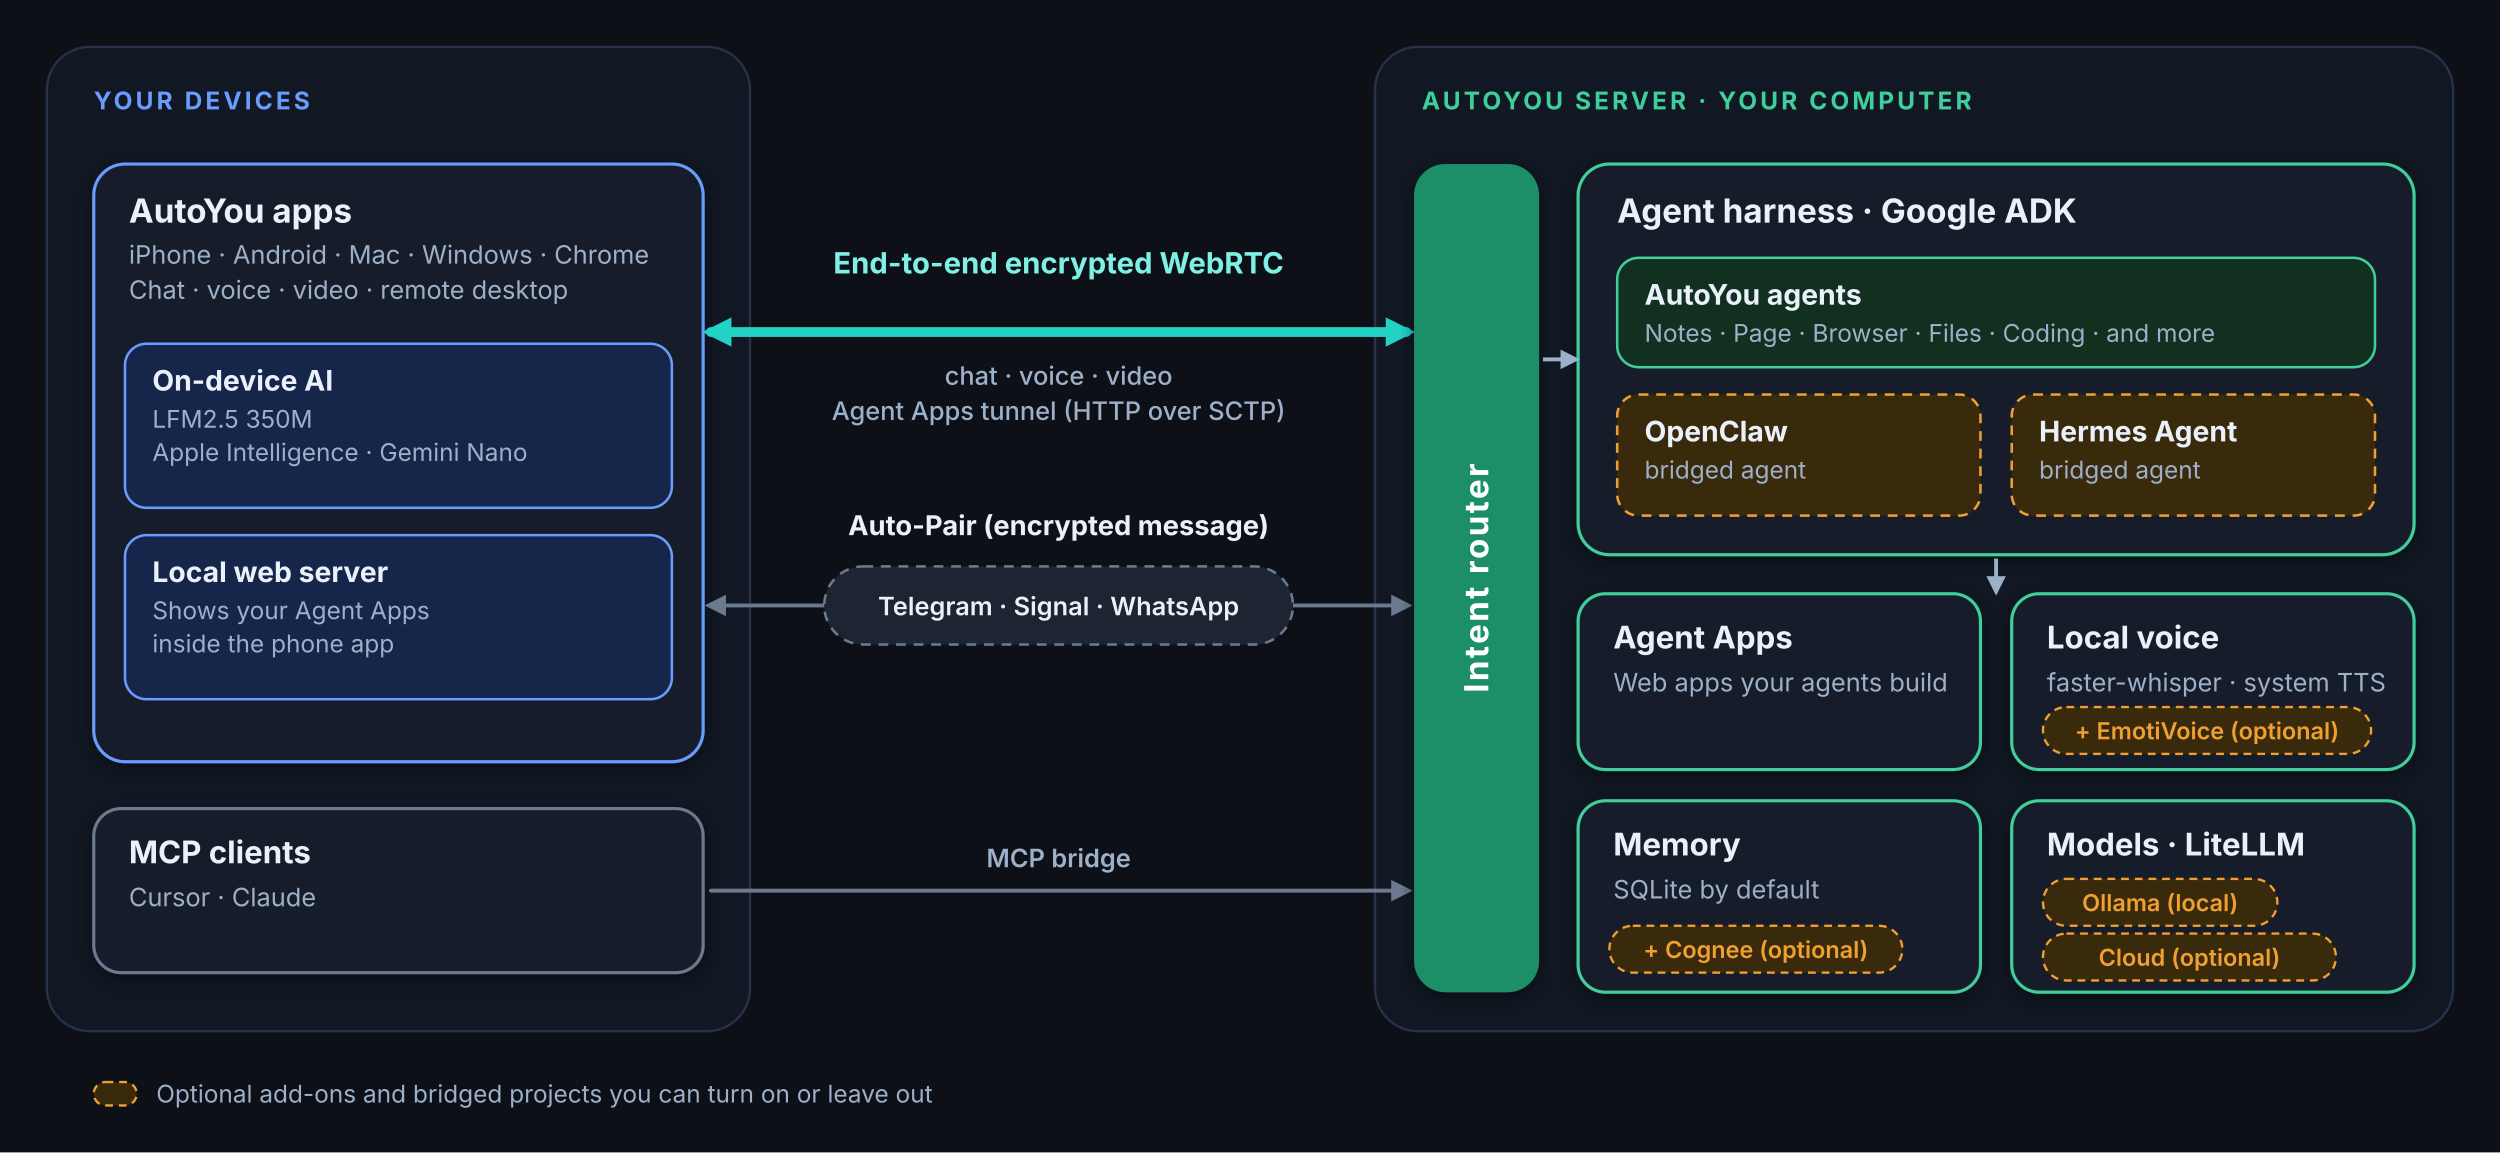
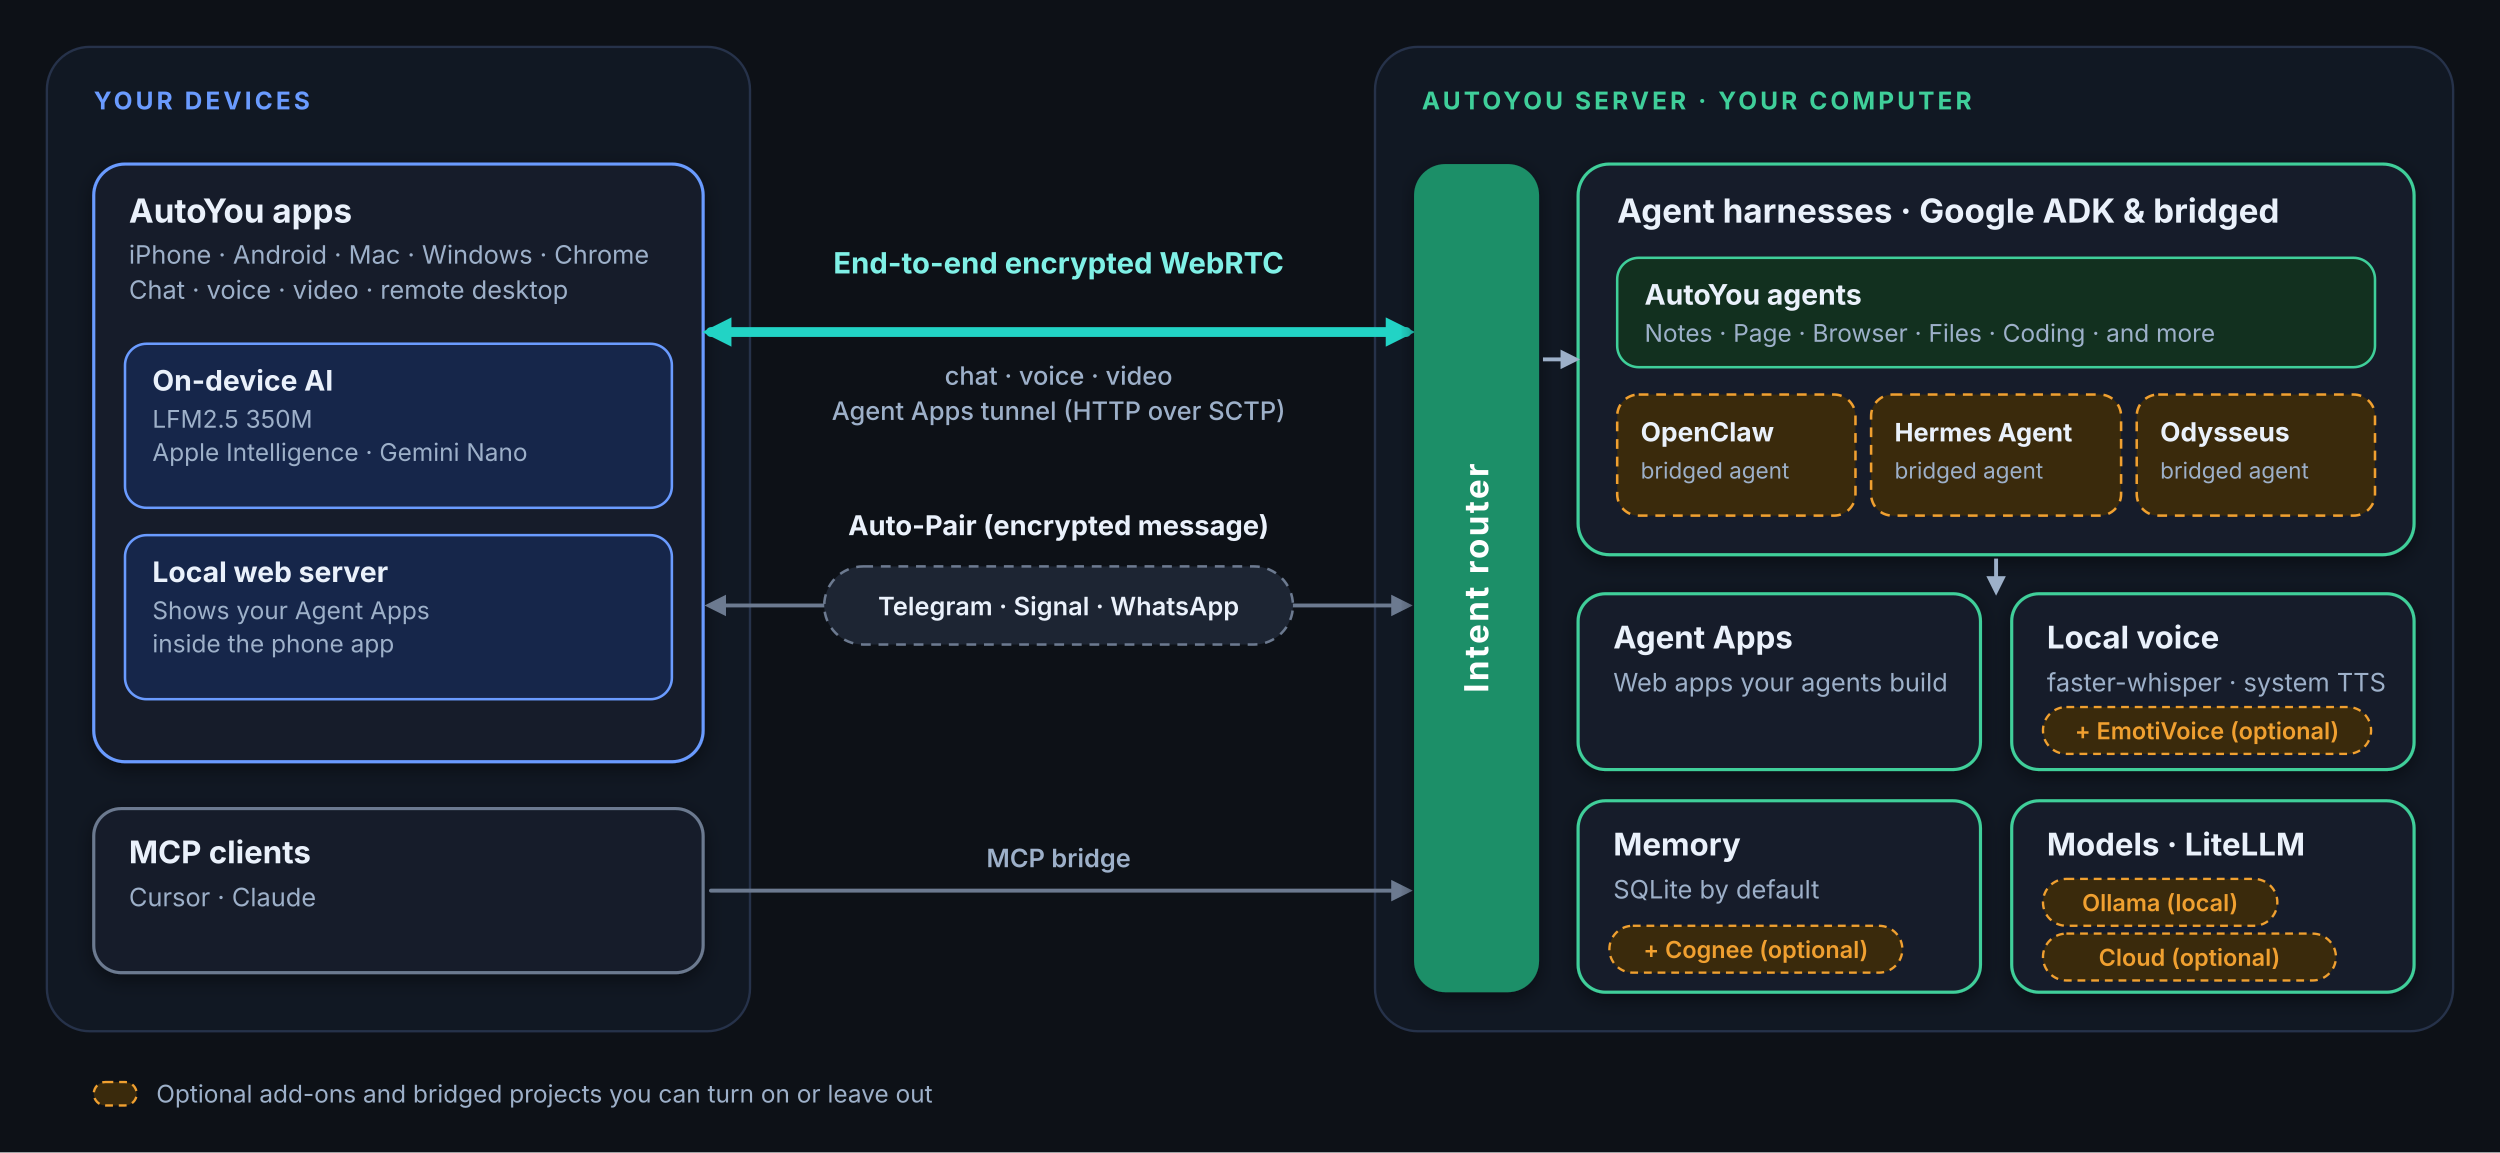
<svg xmlns="http://www.w3.org/2000/svg" viewBox="0 0 1280 590" width="1280" height="590" font-family="Inter, -apple-system, 'Segoe UI', Helvetica, Arial, sans-serif" role="img" aria-labelledby="t d">
  <defs>
    <filter id="shadow" x="-10%" y="-10%" width="120%" height="130%">
      <feDropShadow dx="0" dy="3" stdDeviation="5" flood-color="rgba(0,0,0,0.45)" />
    </filter>
    <marker id="arr" viewBox="0 0 10 10" refX="7" refY="5" markerUnits="userSpaceOnUse" markerWidth="15" markerHeight="15" orient="auto-start-reverse">
      <path d="M0 0 L10 5 L0 10 z" fill="#22d3c5" />
    </marker>
    <marker id="arrg" viewBox="0 0 10 10" refX="7" refY="5" markerUnits="userSpaceOnUse" markerWidth="11" markerHeight="11" orient="auto-start-reverse">
      <path d="M0 0 L10 5 L0 10 z" fill="#6c7a90" />
    </marker>
    <marker id="arrd" viewBox="0 0 10 10" refX="7" refY="5" markerUnits="userSpaceOnUse" markerWidth="10" markerHeight="10" orient="auto-start-reverse">
      <path d="M0 0 L10 5 L0 10 z" fill="#9db0c9" />
    </marker>
  </defs>
  <rect width="1280" height="590" fill="#0d1117" />
  <rect x="24" y="24" width="360" height="504" rx="22" fill="#111823" stroke="#26324a" stroke-width="1.2" />
  <text x="48" y="56" font-size="12.5" font-weight="700" fill="#6a9bff" text-anchor="start" letter-spacing="1.6">YOUR DEVICES</text>
  <rect x="704" y="24" width="552" height="504" rx="22" fill="#111823" stroke="#26324a" stroke-width="1.2" />
  <text x="728" y="56" font-size="12.5" font-weight="700" fill="#3fcf9a" text-anchor="start" letter-spacing="1.6">AUTOYOU SERVER  ·  YOUR COMPUTER</text>
  <rect x="48" y="84" width="312" height="306" rx="16" fill="#161e2c" stroke="#6a9bff" stroke-width="1.6" filter="url(#shadow)" />
  <text x="66" y="114" font-size="17" font-weight="750" fill="#eaf1fb" text-anchor="start">AutoYou apps</text>
  <text x="66" y="135" font-size="13" font-weight="400" fill="#9db0c9" text-anchor="start">iPhone · Android · Mac · Windows · Chrome</text>
  <text x="66" y="153" font-size="13" font-weight="400" fill="#9db0c9" text-anchor="start">Chat · voice · video · remote desktop</text>
  <rect x="64" y="176" width="280" height="84" rx="11" fill="#16264a" stroke="#6a9bff" stroke-width="1.3" />
  <text x="78" y="200" font-size="14.5" font-weight="650" fill="#eaf1fb" text-anchor="start">On-device AI</text>
  <text x="78" y="219" font-size="12.5" font-weight="400" fill="#9db0c9" text-anchor="start">LFM2.5 350M</text>
  <text x="78" y="236" font-size="12.5" font-weight="400" fill="#9db0c9" text-anchor="start">Apple Intelligence · Gemini Nano</text>
  <rect x="64" y="274" width="280" height="84" rx="11" fill="#16264a" stroke="#6a9bff" stroke-width="1.3" />
  <text x="78" y="298" font-size="14.5" font-weight="650" fill="#eaf1fb" text-anchor="start">Local web server</text>
  <text x="78" y="317" font-size="12.5" font-weight="400" fill="#9db0c9" text-anchor="start">Shows your Agent Apps</text>
  <text x="78" y="334" font-size="12.5" font-weight="400" fill="#9db0c9" text-anchor="start">inside the phone app</text>
  <rect x="48" y="414" width="312" height="84" rx="14" fill="#161e2c" stroke="#6c7a90" stroke-width="1.6" filter="url(#shadow)" />
  <text x="66" y="442" font-size="16" font-weight="700" fill="#eaf1fb" text-anchor="start">MCP clients</text>
  <text x="66" y="464" font-size="13" font-weight="400" fill="#9db0c9" text-anchor="start">Cursor · Claude</text>
  <line x1="364" y1="170" x2="720" y2="170" stroke="#22d3c5" stroke-width="5" stroke-linecap="round" marker-start="url(#arr)" marker-end="url(#arr)" />
  <text x="542" y="140" font-size="15" font-weight="750" fill="#7ff0e6" text-anchor="middle">End-to-end encrypted WebRTC</text>
  <text x="542" y="197" font-size="13" font-weight="500" fill="#9db0c9" text-anchor="middle">chat · voice · video</text>
  <text x="542" y="215" font-size="13" font-weight="500" fill="#9db0c9" text-anchor="middle">Agent Apps tunnel (HTTP over SCTP)</text>
  <line x1="364" y1="310" x2="720" y2="310" stroke="#6c7a90" stroke-width="2" stroke-linecap="round" marker-start="url(#arrg)" marker-end="url(#arrg)" />
  <text x="542" y="274" font-size="14" font-weight="700" fill="#eaf1fb" text-anchor="middle">Auto-Pair (encrypted message)</text>
  <rect x="422" y="290" width="240" height="40" rx="20" fill="#1d2533" stroke="#6c7a90" stroke-width="1.3" stroke-dasharray="5 4" />
  <text x="542" y="315" font-size="13" font-weight="600" fill="#eaf1fb" text-anchor="middle">Telegram · Signal · WhatsApp</text>
  <line x1="364" y1="456" x2="720" y2="456" stroke="#6c7a90" stroke-width="2" stroke-linecap="round" marker-end="url(#arrg)" />
  <text x="542" y="444" font-size="13" font-weight="600" fill="#9db0c9" text-anchor="middle">MCP bridge</text>
  <rect x="724" y="84" width="64" height="424" rx="16" fill="#1f8f68" filter="url(#shadow)" />
  <text transform="translate(762 296) rotate(-90)" font-size="17" font-weight="750" fill="#ffffff" text-anchor="middle" letter-spacing="1.2">Intent router</text>
  <rect x="808" y="84" width="428" height="200" rx="16" fill="#161e2c" stroke="#3fcf9a" stroke-width="1.6" filter="url(#shadow)" />
-   <text x="828" y="114" font-size="17" font-weight="750" fill="#eaf1fb" text-anchor="start">Agent harness · Google ADK</text>
+   <text x="828" y="114" font-size="17" font-weight="750" fill="#eaf1fb" text-anchor="start">Agent harnesses · Google ADK &amp; bridged</text>
  <rect x="828" y="132" width="388" height="56" rx="11" fill="#12301f" stroke="#3fcf9a" stroke-width="1.3" />
  <text x="842" y="156" font-size="14.5" font-weight="650" fill="#eaf1fb" text-anchor="start">AutoYou agents</text>
  <text x="842" y="175" font-size="12.5" font-weight="400" fill="#9db0c9" text-anchor="start">Notes · Page · Browser · Files · Coding · and more</text>
-   <rect x="828" y="202" width="186" height="62" rx="11" fill="#3a2a0c" stroke="#f0a030" stroke-width="1.3" stroke-dasharray="5 4" />
-   <text x="842" y="226" font-size="14.5" font-weight="650" fill="#eaf1fb" text-anchor="start">OpenClaw</text>
-   <text x="842" y="245" font-size="12.5" font-weight="400" fill="#9db0c9" text-anchor="start">bridged agent</text>
-   <rect x="1030" y="202" width="186" height="62" rx="11" fill="#3a2a0c" stroke="#f0a030" stroke-width="1.3" stroke-dasharray="5 4" />
-   <text x="1044" y="226" font-size="14.5" font-weight="650" fill="#eaf1fb" text-anchor="start">Hermes Agent</text>
-   <text x="1044" y="245" font-size="12.5" font-weight="400" fill="#9db0c9" text-anchor="start">bridged agent</text>
+   <rect x="828" y="202" width="122" height="62" rx="11" fill="#3a2a0c" stroke="#f0a030" stroke-width="1.3" stroke-dasharray="5 4" />
+   <text x="840" y="226" font-size="13.5" font-weight="650" fill="#eaf1fb" text-anchor="start">OpenClaw</text>
+   <text x="840" y="245" font-size="11.5" font-weight="400" fill="#9db0c9" text-anchor="start">bridged agent</text>
+   <rect x="958" y="202" width="128" height="62" rx="11" fill="#3a2a0c" stroke="#f0a030" stroke-width="1.3" stroke-dasharray="5 4" />
+   <text x="970" y="226" font-size="13" font-weight="650" fill="#eaf1fb" text-anchor="start">Hermes Agent</text>
+   <text x="970" y="245" font-size="11.5" font-weight="400" fill="#9db0c9" text-anchor="start">bridged agent</text>
+   <rect x="1094" y="202" width="122" height="62" rx="11" fill="#3a2a0c" stroke="#f0a030" stroke-width="1.3" stroke-dasharray="5 4" />
+   <text x="1106" y="226" font-size="13.5" font-weight="650" fill="#eaf1fb" text-anchor="start">Odysseus</text>
+   <text x="1106" y="245" font-size="11.5" font-weight="400" fill="#9db0c9" text-anchor="start">bridged agent</text>
  <rect x="808" y="304" width="206" height="90" rx="14" fill="#161e2c" stroke="#3fcf9a" stroke-width="1.6" filter="url(#shadow)" />
  <text x="826" y="332" font-size="16" font-weight="700" fill="#eaf1fb" text-anchor="start">Agent Apps</text>
  <text x="826" y="354" font-size="13" font-weight="400" fill="#9db0c9" text-anchor="start">Web apps your agents build</text>
  <rect x="1030" y="304" width="206" height="90" rx="14" fill="#161e2c" stroke="#3fcf9a" stroke-width="1.6" filter="url(#shadow)" />
  <text x="1048" y="332" font-size="16" font-weight="700" fill="#eaf1fb" text-anchor="start">Local voice</text>
  <text x="1048" y="354" font-size="13" font-weight="400" fill="#9db0c9" text-anchor="start">faster-whisper · system TTS</text>
  <rect x="1046" y="362" width="168" height="24" rx="12" fill="#3a2a0c" stroke="#f0a030" stroke-width="1.2" stroke-dasharray="4 3" />
  <text x="1130.0" y="378.5" font-size="12" font-weight="600" fill="#f0a030" text-anchor="middle">+ EmotiVoice (optional)</text>
  <rect x="808" y="410" width="206" height="98" rx="14" fill="#161e2c" stroke="#3fcf9a" stroke-width="1.6" filter="url(#shadow)" />
  <text x="826" y="438" font-size="16" font-weight="700" fill="#eaf1fb" text-anchor="start">Memory</text>
  <text x="826" y="460" font-size="13" font-weight="400" fill="#9db0c9" text-anchor="start">SQLite by default</text>
  <rect x="824" y="474" width="150" height="24" rx="12" fill="#3a2a0c" stroke="#f0a030" stroke-width="1.2" stroke-dasharray="4 3" />
  <text x="899.0" y="490.5" font-size="12" font-weight="600" fill="#f0a030" text-anchor="middle">+ Cognee (optional)</text>
  <rect x="1030" y="410" width="206" height="98" rx="14" fill="#161e2c" stroke="#3fcf9a" stroke-width="1.6" filter="url(#shadow)" />
  <text x="1048" y="438" font-size="16" font-weight="700" fill="#eaf1fb" text-anchor="start">Models · LiteLLM</text>
  <rect x="1046" y="450" width="120" height="24" rx="12" fill="#3a2a0c" stroke="#f0a030" stroke-width="1.2" stroke-dasharray="4 3" />
  <text x="1106.0" y="466.5" font-size="12" font-weight="600" fill="#f0a030" text-anchor="middle">Ollama (local)</text>
  <rect x="1046" y="478" width="150" height="24" rx="12" fill="#3a2a0c" stroke="#f0a030" stroke-width="1.2" stroke-dasharray="4 3" />
  <text x="1121.0" y="494.5" font-size="12" font-weight="600" fill="#f0a030" text-anchor="middle">Cloud (optional)</text>
  <line x1="790" y1="184" x2="806" y2="184" stroke="#9db0c9" stroke-width="2" marker-end="url(#arrd)" />
  <line x1="1022" y1="286" x2="1022" y2="302" stroke="#9db0c9" stroke-width="2" marker-end="url(#arrd)" />
  <rect x="48" y="554" width="22" height="12" rx="6" fill="#3a2a0c" stroke="#f0a030" stroke-width="1.2" stroke-dasharray="4 3" />
  <text x="80" y="564.5" font-size="12.5" font-weight="400" fill="#9db0c9" text-anchor="start">Optional add-ons and bridged projects you can turn on or leave out</text>
</svg>
